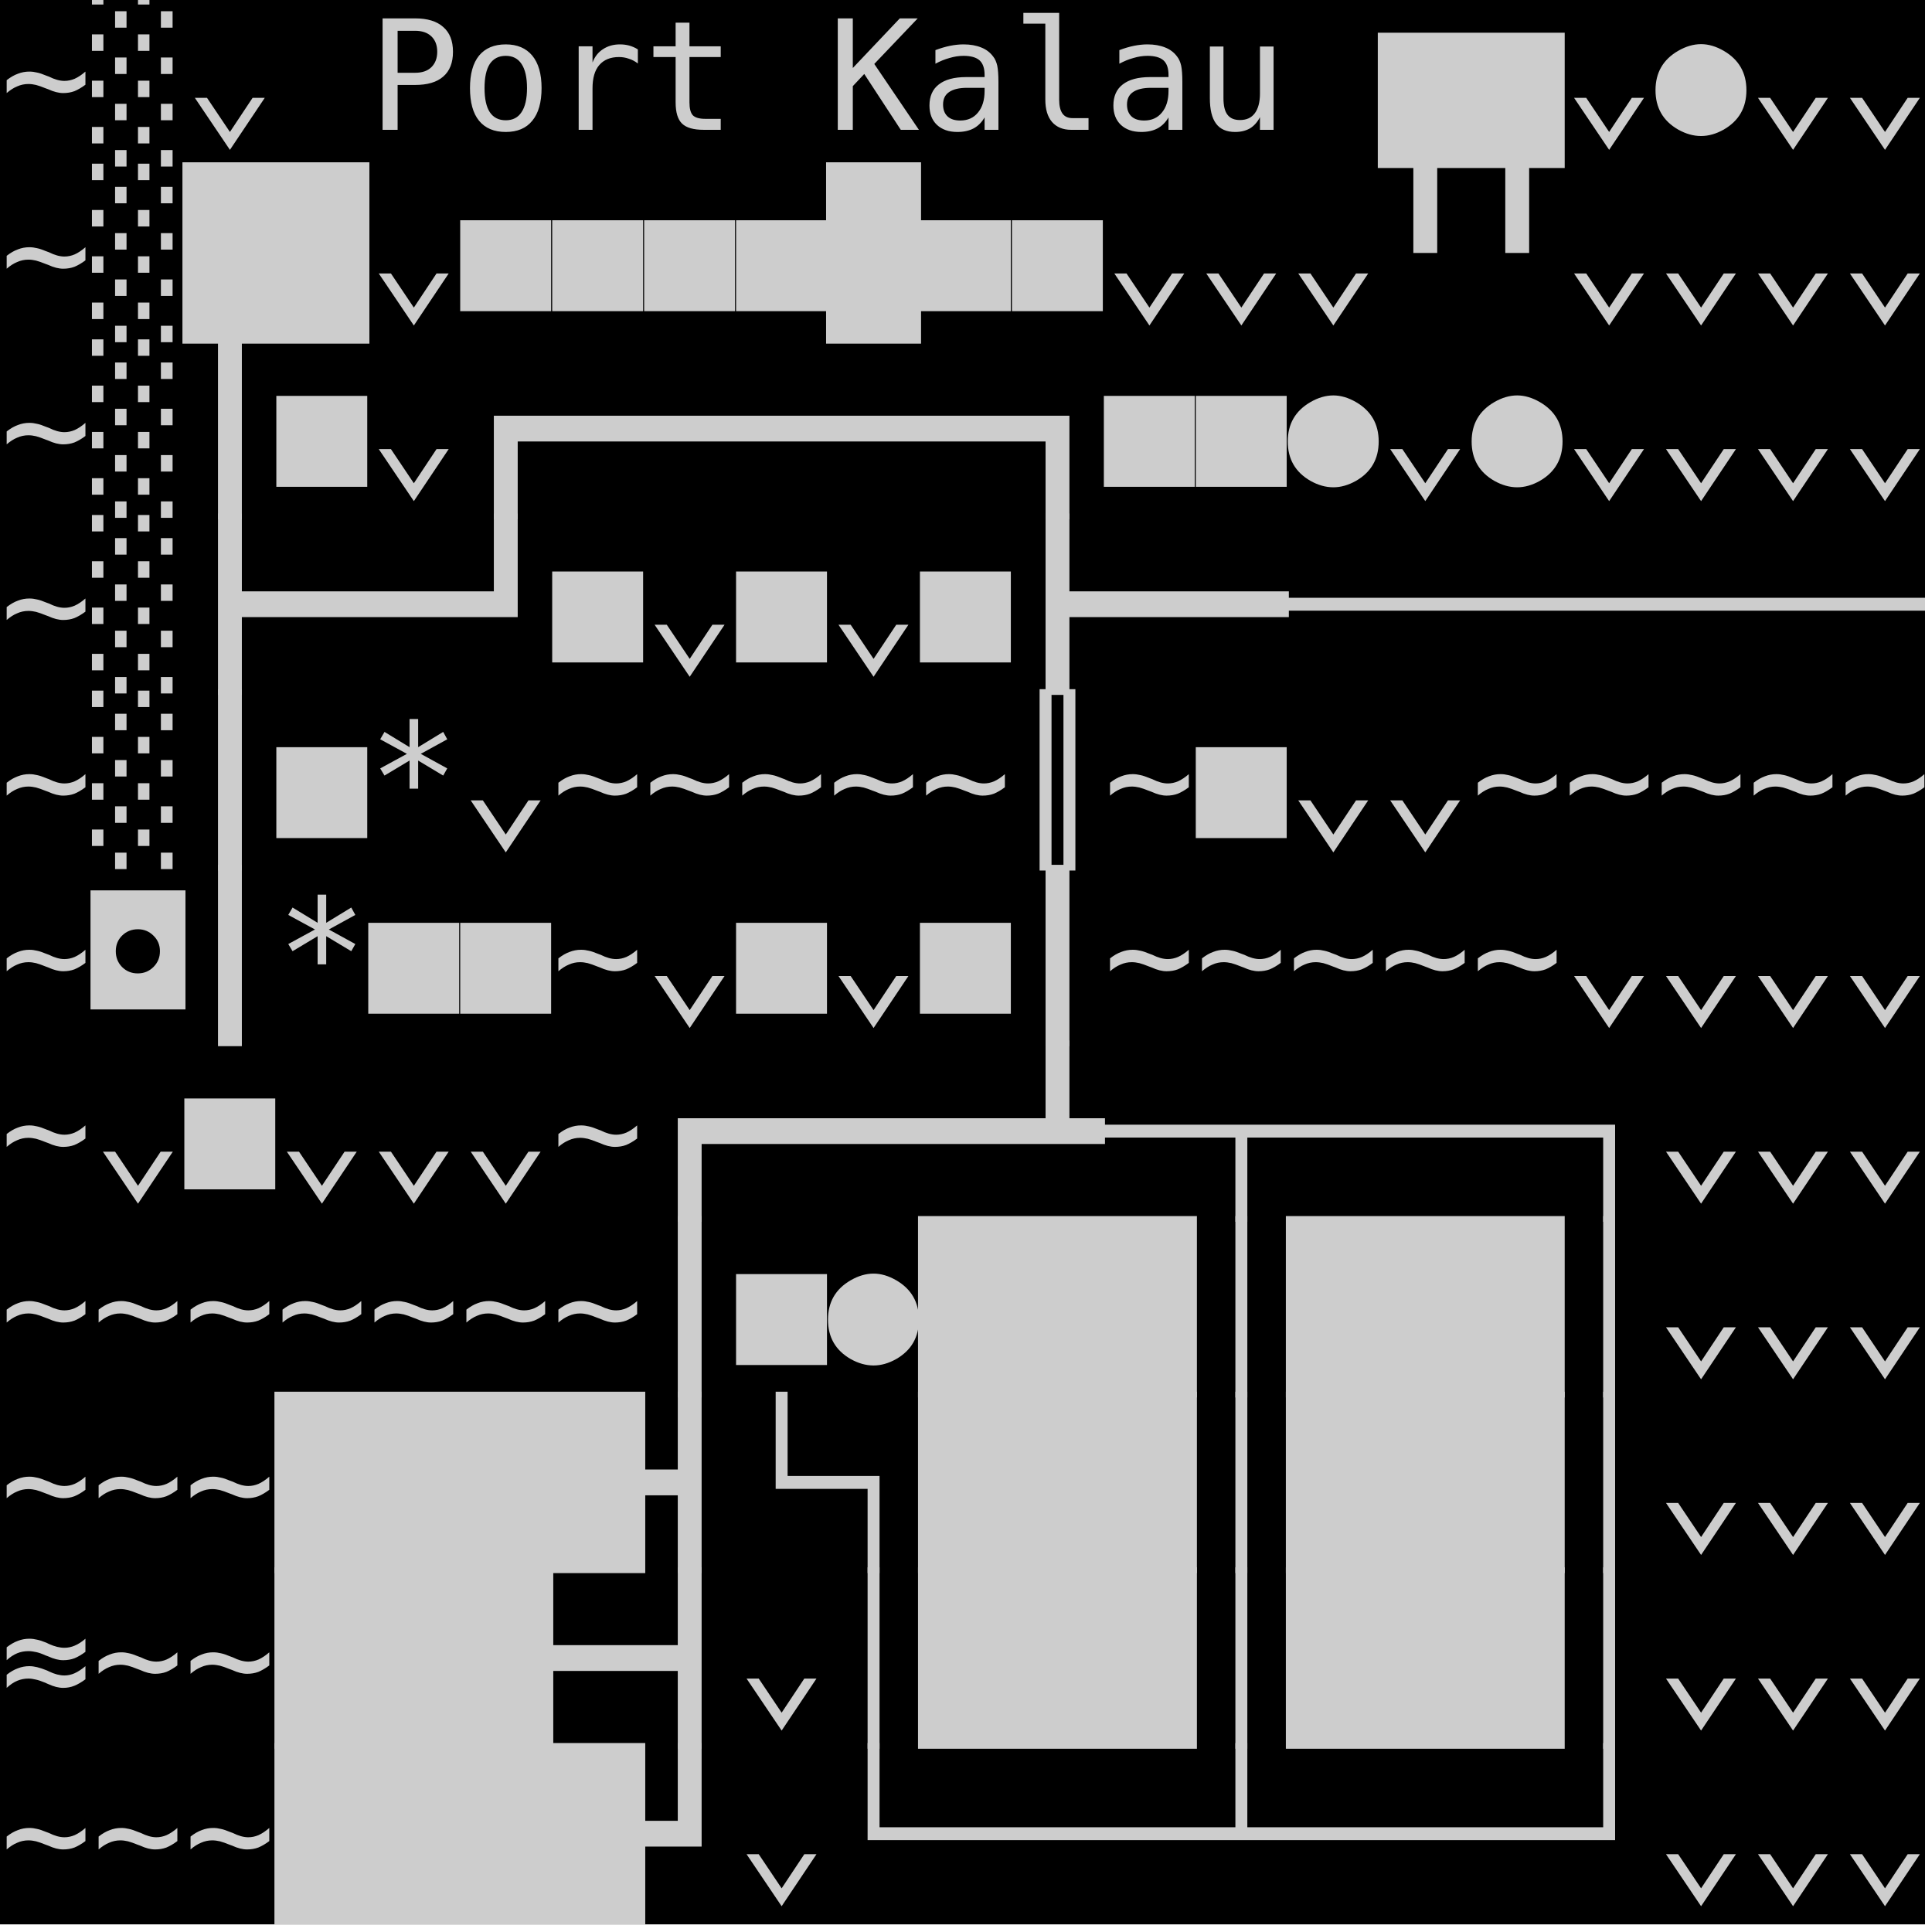
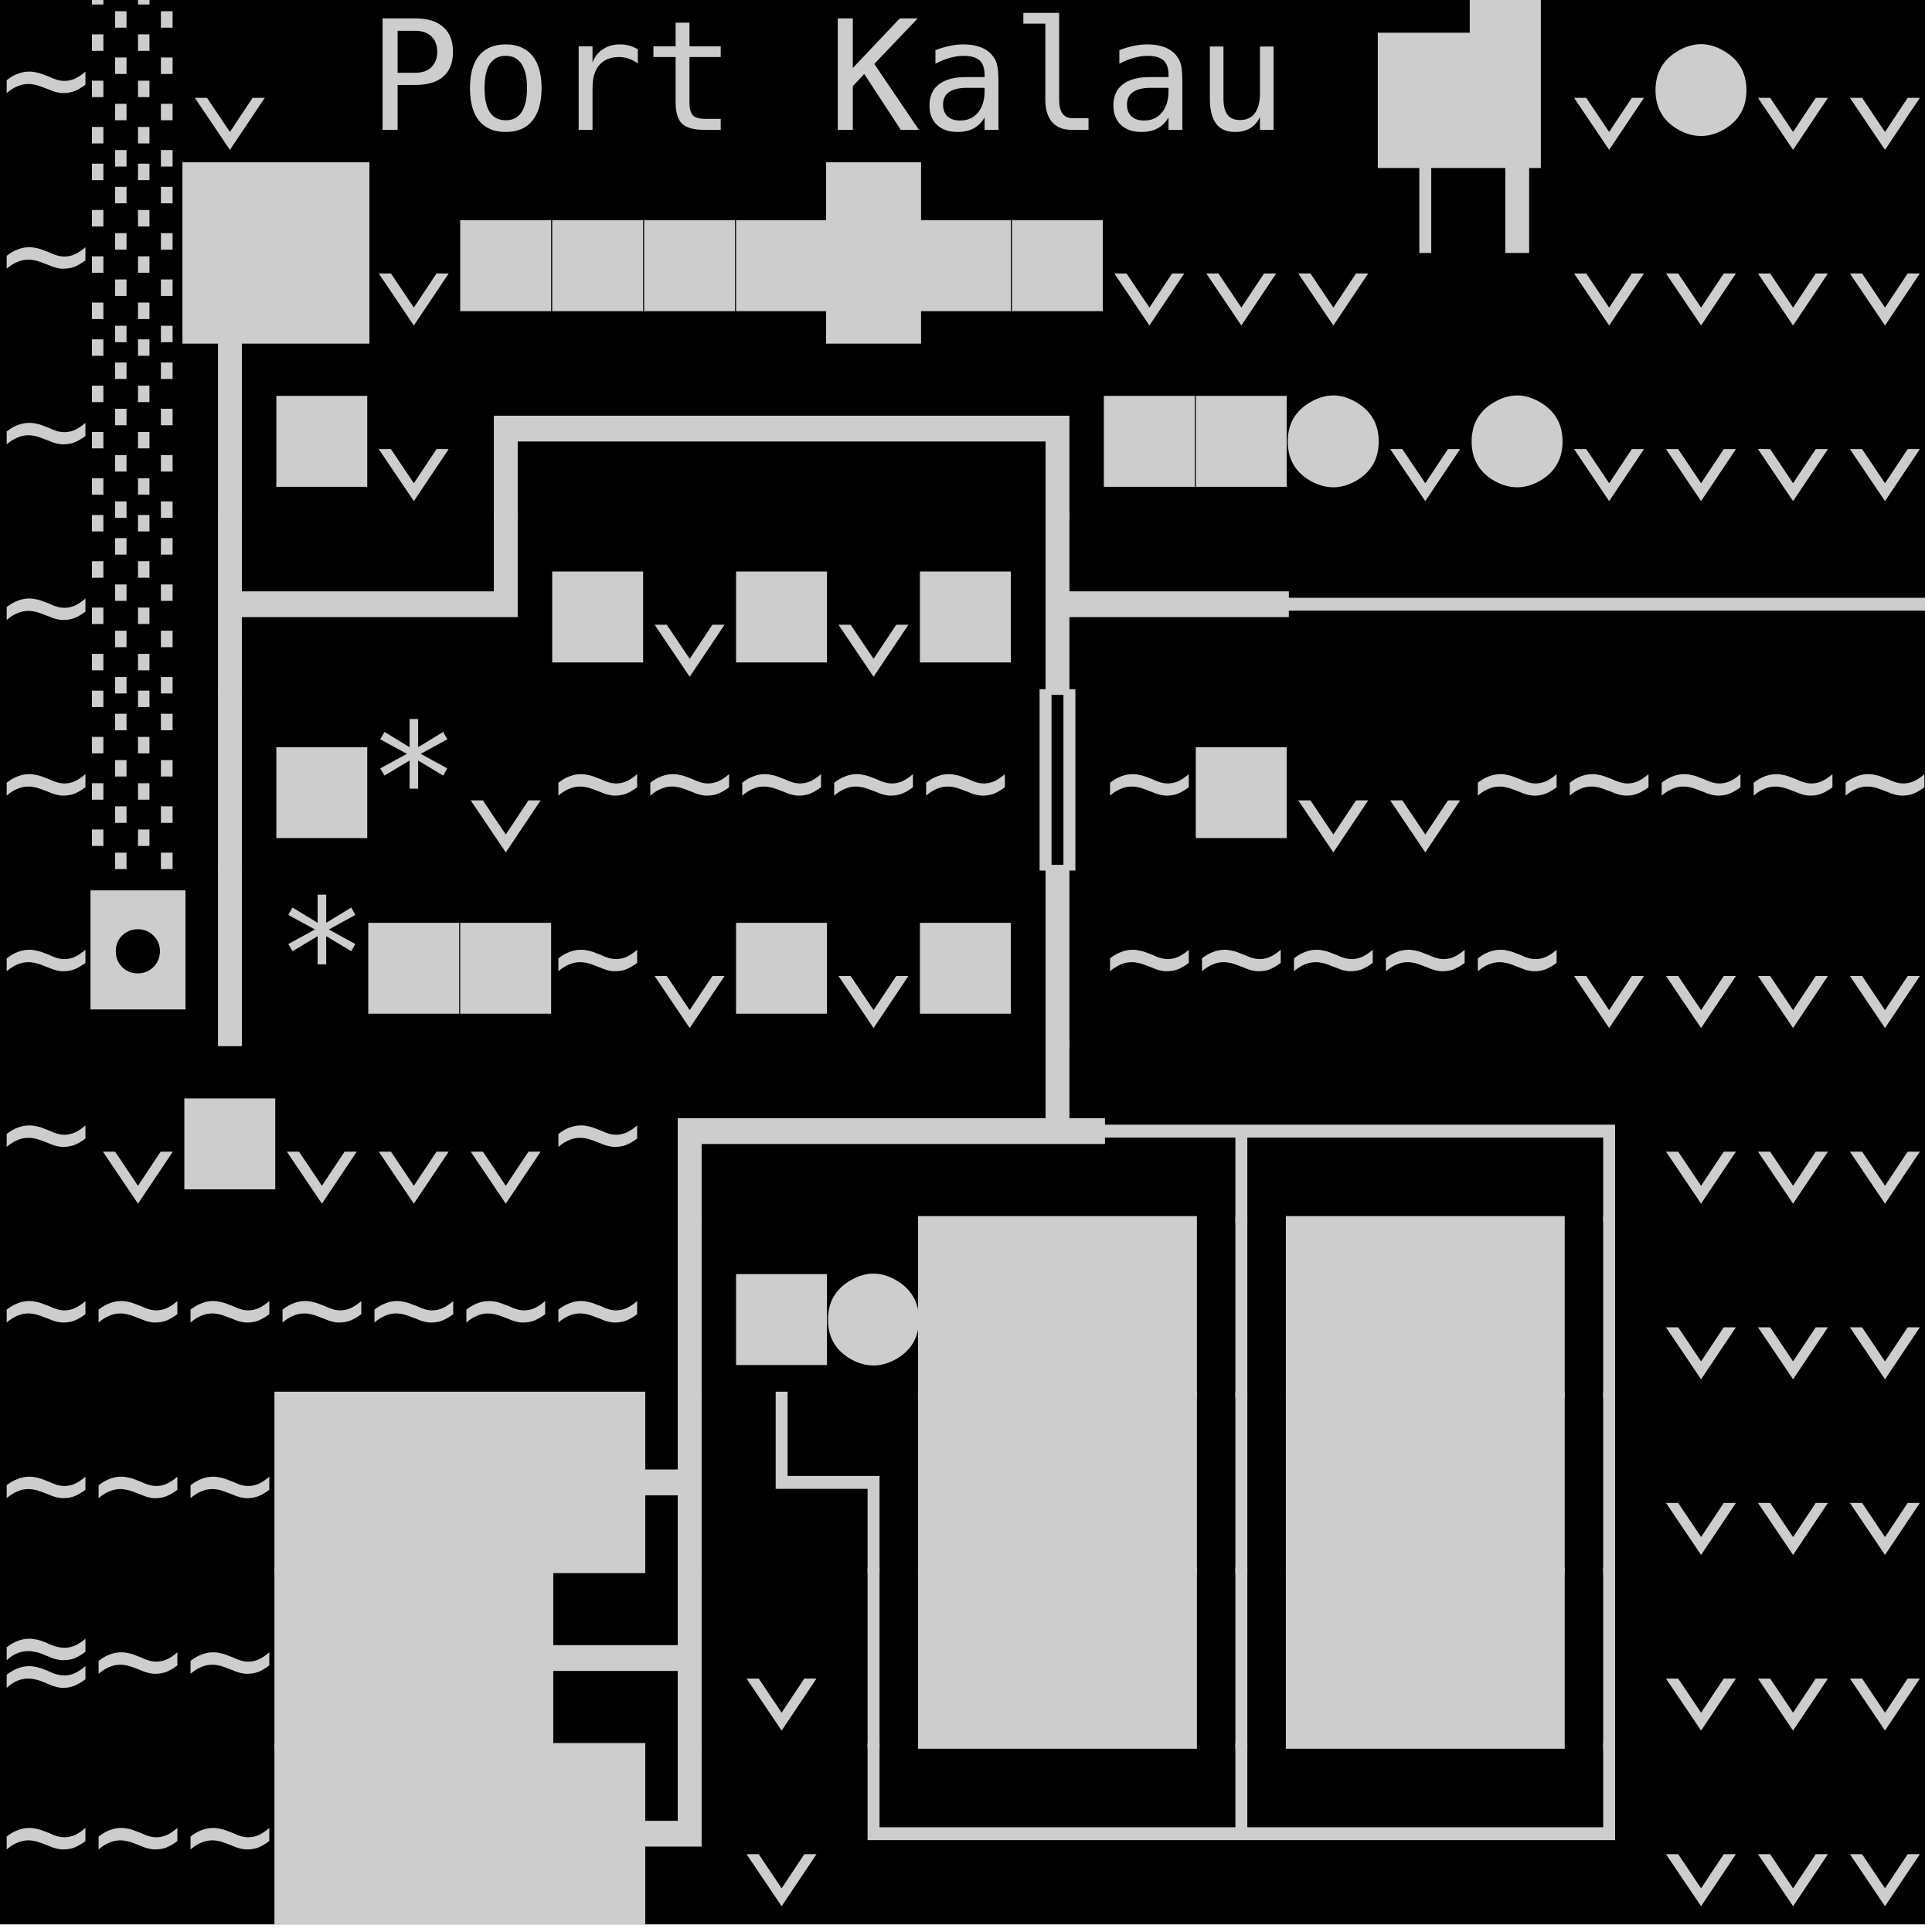
<svg xmlns="http://www.w3.org/2000/svg" version="1.1" width="126.0px" height="126.5px" viewBox="0 0 126.0 126.5" style="letter-spacing:0em;font-size:10px;font-family:'DejaVu Sans Mono';stroke:none">
  <text y="8.5" x="0.0" style="fill:#000000">█████████████████████</text>
  <text y="20.0" x="0.0" style="fill:#000000">█████████████████████</text>
  <text y="31.5" x="0.0" style="fill:#000000">█████████████████████</text>
  <text y="43.0" x="0.0" style="fill:#000000">█████████████████████</text>
  <text y="54.5" x="0.0" style="fill:#000000">█████████████████████</text>
  <text y="66.0" x="0.0" style="fill:#000000">█████████████████████</text>
  <text y="77.5" x="0.0" style="fill:#000000">█████████████████████</text>
  <text y="89.0" x="0.0" style="fill:#000000">█████████████████████</text>
  <text y="100.5" x="0.0" style="fill:#000000">█████████████████████</text>
  <text y="112.0" x="0.0" style="fill:#000000">█████████████████████</text>
  <text y="123.5" x="0.0" style="fill:#000000">█████████████████████</text>
-   <text y="8.5" x="0.0" style="fill:#cdcdcd">~░⌄ Port Kalau ▆▆⌄●⌄⌄</text>
-   <text y="20.0" x="0.0" style="fill:#cdcdcd">~░██⌄■■■■█■■⌄⌄⌄╹╹⌄⌄⌄⌄</text>
+   <text y="8.5" x="0.0" style="fill:#cdcdcd">~░⌄ Port Kalau ▆▊⌄●⌄⌄</text>
+   <text y="20.0" x="0.0" style="fill:#cdcdcd">~░██⌄■■■■█■■⌄⌄⌄╵╹⌄⌄⌄⌄</text>
  <text y="31.5" x="0.0" style="fill:#cdcdcd">~░┃■⌄┏━━━━━┓■■●⌄●⌄⌄⌄⌄</text>
  <text y="43.0" x="0.0" style="fill:#cdcdcd">~░┣━━┛■⌄■⌄■┣━━───────</text>
  <text y="54.5" x="0.0" style="fill:#cdcdcd">~░┃■*⌄~~~~~║~■⌄⌄~~~~~</text>
  <text y="66.0" x="0.0" style="fill:#cdcdcd">~◘┃*■■~⌄■⌄■┃~~~~~⌄⌄⌄⌄</text>
  <text y="77.5" x="0.0" style="fill:#cdcdcd">~⌄■⌄⌄⌄~┏━━━┻─┬───┐⌄⌄⌄</text>
  <text y="89.0" x="0.0" style="fill:#cdcdcd">~~~~~~~┃■●███│███│⌄⌄⌄</text>
  <text y="100.5" x="0.0" style="fill:#cdcdcd">~~~████┫└┐███│███│⌄⌄⌄</text>
  <text y="112.0" x="0.0" style="fill:#cdcdcd">≈~~███━┫⌄│███│███│⌄⌄⌄</text>
  <text y="123.5" x="0.0" style="fill:#cdcdcd">~~~████┛⌄└───┴───┘⌄⌄⌄</text>
</svg>
